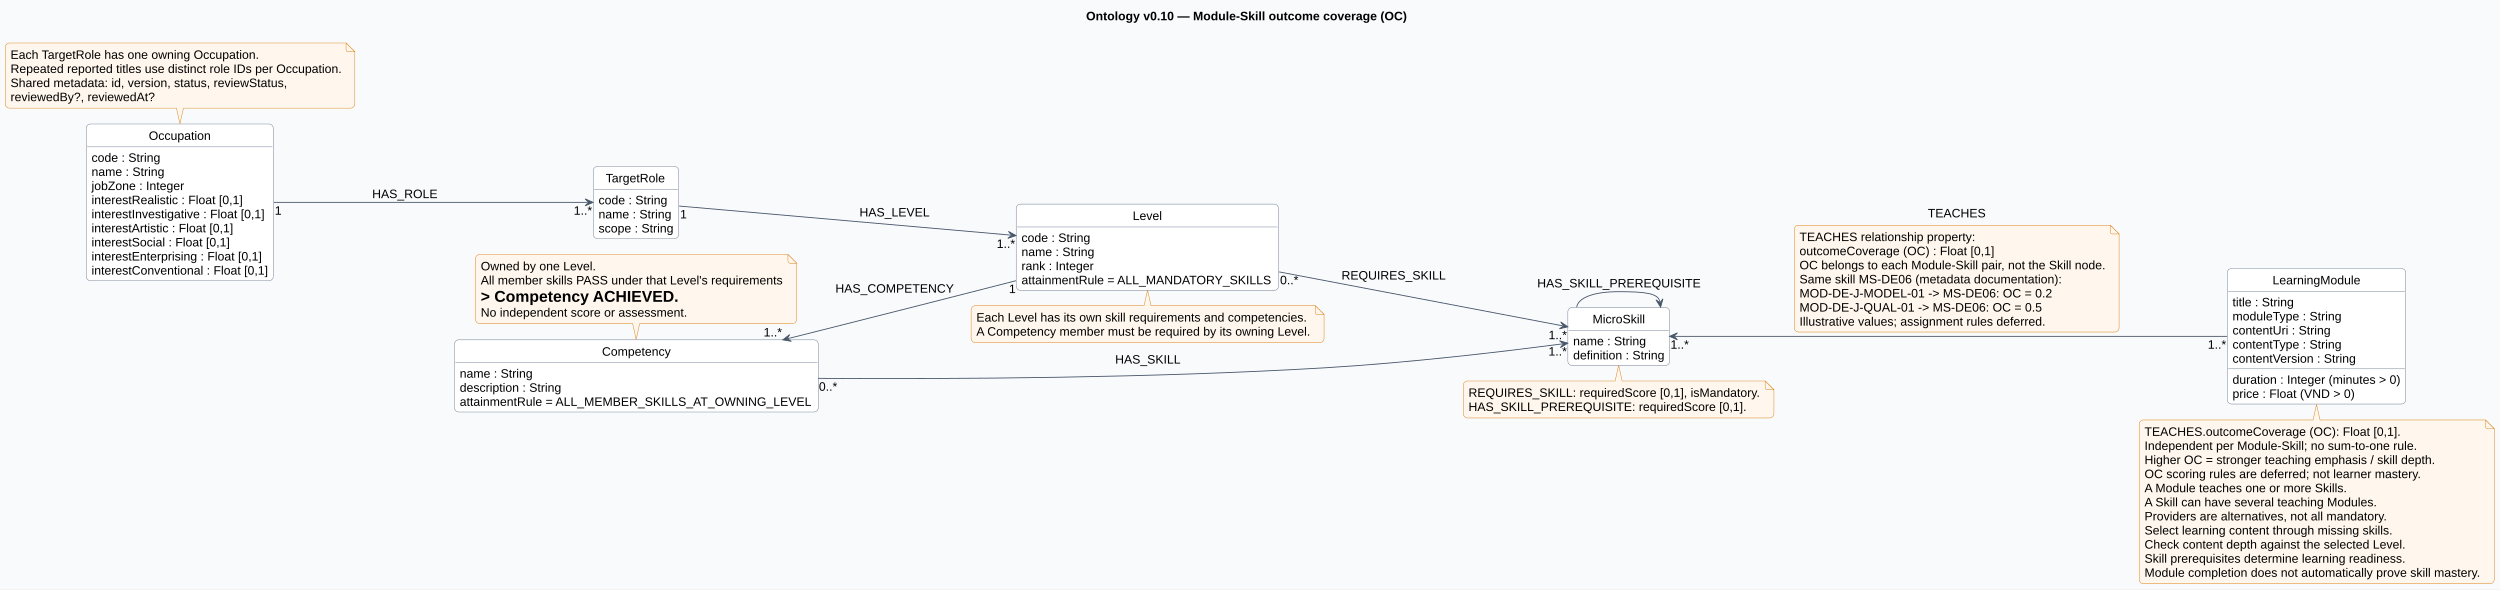
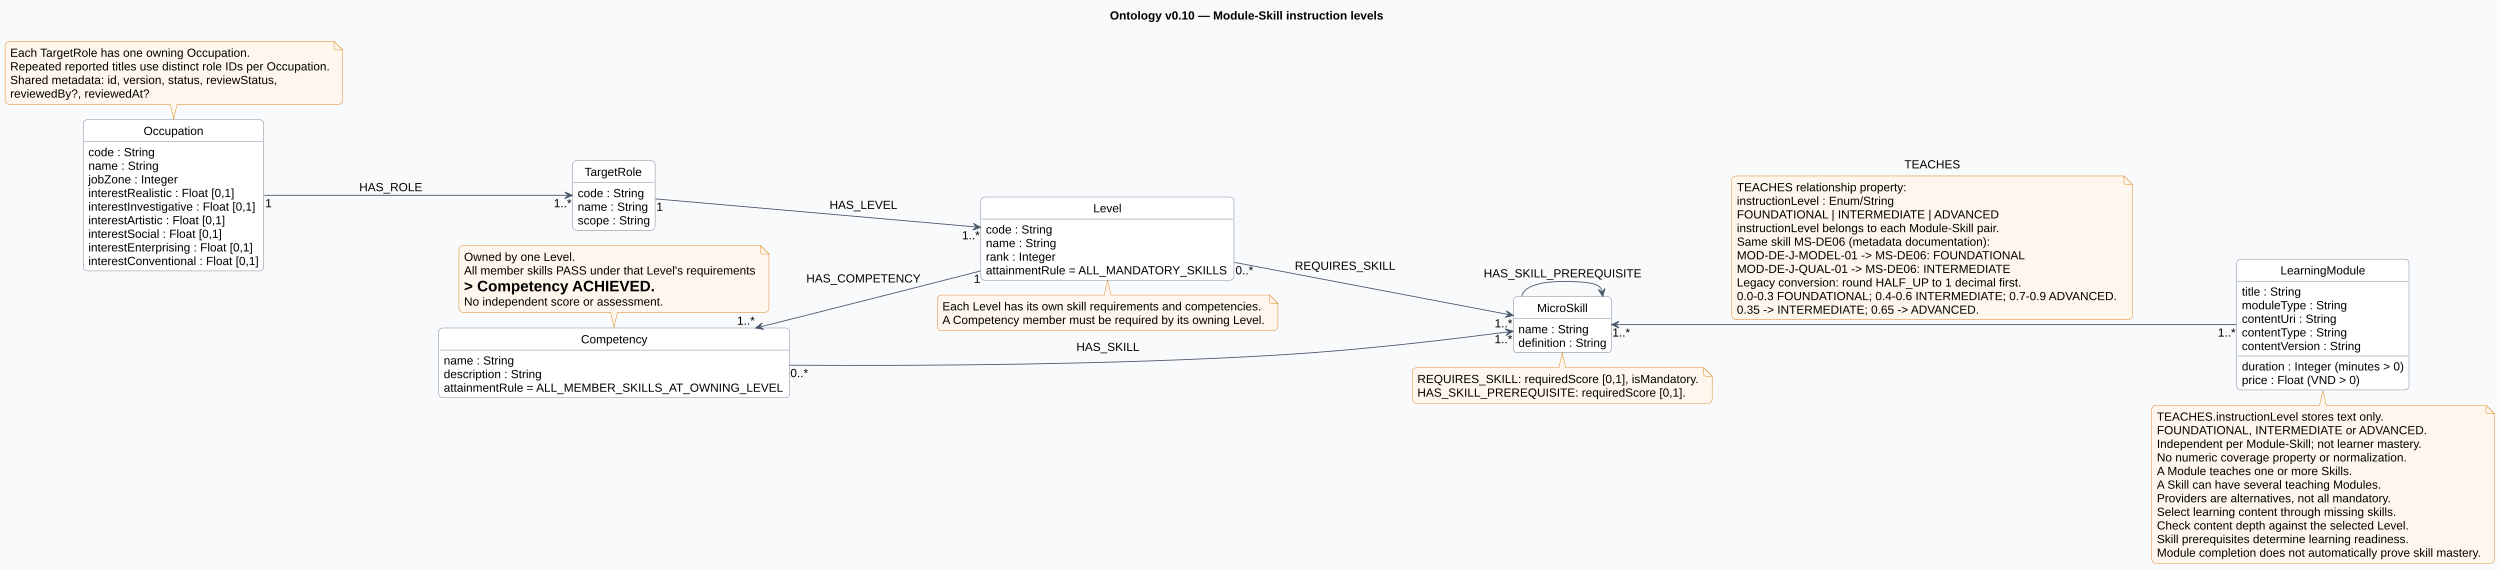
- <svg xmlns="http://www.w3.org/2000/svg" contentStyleType="text/css" data-diagram-type="CLASS" height="673px" preserveAspectRatio="none" style="width:2855px;height:673px;background:#F8FAFC;" version="1.1" viewBox="0 0 2855 673" width="2855px" zoomAndPan="magnify">
+ <svg xmlns="http://www.w3.org/2000/svg" contentStyleType="text/css" data-diagram-type="CLASS" height="673px" preserveAspectRatio="none" style="width:2958px;height:673px;background:#F8FAFC;" version="1.1" viewBox="0 0 2958 673" width="2958px" zoomAndPan="magnify">
  <defs />
  <g>
-     <rect fill="#F8FAFC" height="673" style="stroke:none;stroke-width:1;" width="2855" x="0" y="0" />
+     <rect fill="#F8FAFC" height="673" style="stroke:none;stroke-width:1;" width="2958" x="0" y="0" />
    <g class="title" data-source-line="16">
-       <text fill="#000000" font-family="Arial" font-size="14" font-weight="bold" lengthAdjust="spacing" textLength="366.399" x="1240.3" y="23.132">Ontology v0.10 — Module-Skill outcome coverage (OC)</text>
+       <text fill="#000000" font-family="Arial" font-size="14" font-weight="bold" lengthAdjust="spacing" textLength="323.62" x="1313.19" y="23.132">Ontology v0.10 — Module-Skill instruction levels</text>
    </g>
    <g class="entity" data-entity="Occupation" data-source-line="17" data-uid="ent0002" id="entity_Occupation">
      <rect fill="#FFFFFF" height="178.986" rx="5" ry="5" style="stroke:#64748B;stroke-width:0.5;" width="213.558" x="98.5" y="141.599" />
      <text fill="#000000" font-family="Arial" font-size="14" lengthAdjust="spacing" textLength="70.82" x="169.869" y="159.731">Occupation</text>
      <line style="stroke:#64748B;stroke-width:0.5;" x1="99.5" x2="311.058" y1="167.697" y2="167.697" />
      <text fill="#000000" font-family="Arial" font-size="14" lengthAdjust="spacing" textLength="78.6" x="104.5" y="184.829">code : String</text>
      <text fill="#000000" font-family="Arial" font-size="14" lengthAdjust="spacing" textLength="83.262" x="104.5" y="200.928">name : String</text>
      <text fill="#000000" font-family="Arial" font-size="14" lengthAdjust="spacing" textLength="105.848" x="104.5" y="217.026">jobZone : Integer</text>
      <text fill="#000000" font-family="Arial" font-size="14" lengthAdjust="spacing" textLength="172.737" x="104.5" y="233.125">interestRealistic : Float [0,1]</text>
      <text fill="#000000" font-family="Arial" font-size="14" lengthAdjust="spacing" textLength="197.654" x="104.5" y="249.224">interestInvestigative : Float [0,1]</text>
      <text fill="#000000" font-family="Arial" font-size="14" lengthAdjust="spacing" textLength="161.834" x="104.5" y="265.322">interestArtistic : Float [0,1]</text>
      <text fill="#000000" font-family="Arial" font-size="14" lengthAdjust="spacing" textLength="157.965" x="104.5" y="281.421">interestSocial : Float [0,1]</text>
      <text fill="#000000" font-family="Arial" font-size="14" lengthAdjust="spacing" textLength="194.537" x="104.5" y="297.519">interestEnterprising : Float [0,1]</text>
      <text fill="#000000" font-family="Arial" font-size="14" lengthAdjust="spacing" textLength="201.558" x="104.5" y="313.618">interestConventional : Float [0,1]</text>
    </g>
    <g class="entity" data-entity="TargetRole" data-source-line="28" data-uid="ent0003" id="entity_TargetRole">
      <rect fill="#FFFFFF" height="82.394" rx="5" ry="5" style="stroke:#64748B;stroke-width:0.5;" width="97.6" x="677.5" y="190.099" />
      <text fill="#000000" font-family="Arial" font-size="14" lengthAdjust="spacing" textLength="69.255" x="691.672" y="208.231">TargetRole</text>
      <line style="stroke:#64748B;stroke-width:0.5;" x1="678.5" x2="774.1" y1="216.197" y2="216.197" />
      <text fill="#000000" font-family="Arial" font-size="14" lengthAdjust="spacing" textLength="78.6" x="683.5" y="233.329">code : String</text>
      <text fill="#000000" font-family="Arial" font-size="14" lengthAdjust="spacing" textLength="83.262" x="683.5" y="249.428">name : String</text>
      <text fill="#000000" font-family="Arial" font-size="14" lengthAdjust="spacing" textLength="85.6" x="683.5" y="265.526">scope : String</text>
    </g>
    <g class="entity" data-entity="Level" data-source-line="33" data-uid="ent0004" id="entity_Level">
      <rect fill="#FFFFFF" height="98.493" rx="5" ry="5" style="stroke:#64748B;stroke-width:0.5;" width="299.526" x="1160.5" y="233.099" />
      <text fill="#000000" font-family="Arial" font-size="14" lengthAdjust="spacing" textLength="33.469" x="1293.529" y="251.231">Level</text>
      <line style="stroke:#64748B;stroke-width:0.5;" x1="1161.5" x2="1459.026" y1="259.197" y2="259.197" />
      <text fill="#000000" font-family="Arial" font-size="14" lengthAdjust="spacing" textLength="78.6" x="1166.5" y="276.329">code : String</text>
      <text fill="#000000" font-family="Arial" font-size="14" lengthAdjust="spacing" textLength="83.262" x="1166.5" y="292.428">name : String</text>
      <text fill="#000000" font-family="Arial" font-size="14" lengthAdjust="spacing" textLength="82.489" x="1166.5" y="308.526">rank : Integer</text>
      <text fill="#000000" font-family="Arial" font-size="14" lengthAdjust="spacing" textLength="287.526" x="1166.5" y="324.625">attainmentRule = ALL_MANDATORY_SKILLS</text>
    </g>
    <g class="entity" data-entity="Competency" data-source-line="39" data-uid="ent0005" id="entity_Competency">
      <rect fill="#FFFFFF" height="82.394" rx="5" ry="5" style="stroke:#64748B;stroke-width:0.5;" width="415.464" x="519" y="388.099" />
      <text fill="#000000" font-family="Arial" font-size="14" lengthAdjust="spacing" textLength="78.593" x="687.436" y="406.231">Competency</text>
      <line style="stroke:#64748B;stroke-width:0.5;" x1="520" x2="933.464" y1="414.197" y2="414.197" />
      <text fill="#000000" font-family="Arial" font-size="14" lengthAdjust="spacing" textLength="83.262" x="525" y="431.329">name : String</text>
      <text fill="#000000" font-family="Arial" font-size="14" lengthAdjust="spacing" textLength="115.944" x="525" y="447.428">description : String</text>
      <text fill="#000000" font-family="Arial" font-size="14" lengthAdjust="spacing" textLength="403.464" x="525" y="463.526">attainmentRule = ALL_MEMBER_SKILLS_AT_OWNING_LEVEL</text>
    </g>
    <g class="entity" data-entity="MicroSkill" data-source-line="44" data-uid="ent0006" id="entity_MicroSkill">
      <rect fill="#FFFFFF" height="66.296" rx="5" ry="5" style="stroke:#64748B;stroke-width:0.5;" width="116.282" x="1790.5" y="351.099" />
      <text fill="#000000" font-family="Arial" font-size="14" lengthAdjust="spacing" textLength="59.89" x="1818.696" y="369.231">MicroSkill</text>
      <line style="stroke:#64748B;stroke-width:0.5;" x1="1791.5" x2="1905.782" y1="377.197" y2="377.197" />
      <text fill="#000000" font-family="Arial" font-size="14" lengthAdjust="spacing" textLength="83.262" x="1796.5" y="394.329">name : String</text>
      <text fill="#000000" font-family="Arial" font-size="14" lengthAdjust="spacing" textLength="104.282" x="1796.5" y="410.428">definition : String</text>
    </g>
    <g class="entity" data-entity="LearningModule" data-source-line="48" data-uid="ent0007" id="entity_LearningModule">
-       <rect fill="#FFFFFF" height="154.789" rx="5" ry="5" style="stroke:#64748B;stroke-width:0.5;" width="203.823" x="2543.5" y="306.599" />
-       <text fill="#000000" font-family="Arial" font-size="14" lengthAdjust="spacing" textLength="100.406" x="2595.209" y="324.731">LearningModule</text>
-       <line style="stroke:#64748B;stroke-width:0.5;" x1="2544.5" x2="2746.323" y1="332.697" y2="332.697" />
-       <text fill="#000000" font-family="Arial" font-size="14" lengthAdjust="spacing" textLength="70.027" x="2549.5" y="349.829">title : String</text>
-       <text fill="#000000" font-family="Arial" font-size="14" lengthAdjust="spacing" textLength="125.282" x="2549.5" y="365.928">moduleType : String</text>
-       <text fill="#000000" font-family="Arial" font-size="14" lengthAdjust="spacing" textLength="112.048" x="2549.5" y="382.026">contentUri : String</text>
-       <text fill="#000000" font-family="Arial" font-size="14" lengthAdjust="spacing" textLength="125.289" x="2549.5" y="398.125">contentType : String</text>
-       <text fill="#000000" font-family="Arial" font-size="14" lengthAdjust="spacing" textLength="141.634" x="2549.5" y="414.224">contentVersion : String</text>
-       <line style="stroke:#64748B;stroke-width:0.5;" x1="2544.5" x2="2746.323" y1="421.19" y2="421.19" />
-       <text fill="#000000" font-family="Arial" font-size="14" lengthAdjust="spacing" textLength="191.823" x="2549.5" y="438.322">duration : Integer (minutes &gt; 0)</text>
-       <text fill="#000000" font-family="Arial" font-size="14" lengthAdjust="spacing" textLength="139.651" x="2549.5" y="454.421">price : Float (VND &gt; 0)</text>
+       <rect fill="#FFFFFF" height="154.789" rx="5" ry="5" style="stroke:#64748B;stroke-width:0.5;" width="203.823" x="2646.5" y="306.599" />
+       <text fill="#000000" font-family="Arial" font-size="14" lengthAdjust="spacing" textLength="100.406" x="2698.209" y="324.731">LearningModule</text>
+       <line style="stroke:#64748B;stroke-width:0.5;" x1="2647.5" x2="2849.323" y1="332.697" y2="332.697" />
+       <text fill="#000000" font-family="Arial" font-size="14" lengthAdjust="spacing" textLength="70.027" x="2652.5" y="349.829">title : String</text>
+       <text fill="#000000" font-family="Arial" font-size="14" lengthAdjust="spacing" textLength="125.282" x="2652.5" y="365.928">moduleType : String</text>
+       <text fill="#000000" font-family="Arial" font-size="14" lengthAdjust="spacing" textLength="112.048" x="2652.5" y="382.026">contentUri : String</text>
+       <text fill="#000000" font-family="Arial" font-size="14" lengthAdjust="spacing" textLength="125.289" x="2652.5" y="398.125">contentType : String</text>
+       <text fill="#000000" font-family="Arial" font-size="14" lengthAdjust="spacing" textLength="141.634" x="2652.5" y="414.224">contentVersion : String</text>
+       <line style="stroke:#64748B;stroke-width:0.5;" x1="2647.5" x2="2849.323" y1="421.19" y2="421.19" />
+       <text fill="#000000" font-family="Arial" font-size="14" lengthAdjust="spacing" textLength="191.823" x="2652.5" y="438.322">duration : Integer (minutes &gt; 0)</text>
+       <text fill="#000000" font-family="Arial" font-size="14" lengthAdjust="spacing" textLength="139.651" x="2652.5" y="454.421">price : Float (VND &gt; 0)</text>
    </g>
-     <g class="entity" data-entity="GMN17" data-source-line="74" data-uid="ent0018" id="entity_GMN17">
+     <g class="entity" data-entity="GMN17" data-source-line="77" data-uid="ent0018" id="entity_GMN17">
      <path d="M1671,440.099 L1671,472.296 A5,5 0 0 0 1676,477.296 L2020.819,477.296 A5,5 0 0 0 2025.819,472.296 L2025.819,445.099 L2015.819,435.099 L1852.5,435.099 L1848.5,417.108 L1844.5,435.099 L1676,435.099 A5,5 0 0 0 1671,440.099" fill="#FFF7ED" style="stroke:#D97706;stroke-width:0.5;" />
      <path d="M2015.819,435.099 L2015.819,442.599 A2.5,2.5 0 0 0 2018.319,445.099 L2025.819,445.099 L2015.819,435.099" fill="#FFF7ED" style="stroke:#D97706;stroke-width:0.5;" />
      <text fill="#000000" font-family="Arial" font-size="14" lengthAdjust="spacing" textLength="333.819" x="1677" y="453.231">REQUIRES_SKILL: requiredScore [0,1], isMandatory.</text>
      <text fill="#000000" font-family="Arial" font-size="14" lengthAdjust="spacing" textLength="317.475" x="1677" y="469.329">HAS_SKILL_PREREQUISITE: requiredScore [0,1].</text>
    </g>
-     <g class="entity" data-entity="GMN20" data-source-line="78" data-uid="ent0021" id="entity_GMN20">
+     <g class="entity" data-entity="GMN20" data-source-line="81" data-uid="ent0021" id="entity_GMN20">
      <path d="M543,295.599 L543,364.593 A5,5 0 0 0 548,369.593 L722.5,369.593 L726.5,387.72 L730.5,369.593 L904.816,369.593 A5,5 0 0 0 909.816,364.593 L909.816,300.599 L899.816,290.599 L548,290.599 A5,5 0 0 0 543,295.599" fill="#FFF7ED" style="stroke:#D97706;stroke-width:0.5;" />
      <path d="M899.816,290.599 L899.816,298.099 A2.5,2.5 0 0 0 902.316,300.599 L909.816,300.599 L899.816,290.599" fill="#FFF7ED" style="stroke:#D97706;stroke-width:0.5;" />
      <text fill="#000000" font-family="Arial" font-size="14" lengthAdjust="spacing" textLength="131.53" x="549" y="308.731">Owned by one Level.</text>
      <text fill="#000000" font-family="Arial" font-size="14" lengthAdjust="spacing" textLength="345.816" x="549" y="324.829">All member skills PASS under that Level's requirements</text>
      <text fill="#000000" font-family="Arial" font-size="18" font-weight="bold" lengthAdjust="spacing" textLength="226.556" x="549" y="344.68">&gt; Competency ACHIEVED.</text>
      <text fill="#000000" font-family="Arial" font-size="14" lengthAdjust="spacing" textLength="235.799" x="549" y="361.626">No independent score or assessment.</text>
    </g>
-     <g class="entity" data-entity="GMN23" data-source-line="84" data-uid="ent0024" id="entity_GMN23">
+     <g class="entity" data-entity="GMN23" data-source-line="87" data-uid="ent0024" id="entity_GMN23">
      <path d="M1109,354.099 L1109,386.296 A5,5 0 0 0 1114,391.296 L1507.067,391.296 A5,5 0 0 0 1512.067,386.296 L1512.067,359.099 L1502.067,349.099 L1314.5,349.099 L1310.5,331.333 L1306.5,349.099 L1114,349.099 A5,5 0 0 0 1109,354.099" fill="#FFF7ED" style="stroke:#D97706;stroke-width:0.5;" />
      <path d="M1502.067,349.099 L1502.067,356.599 A2.5,2.5 0 0 0 1504.567,359.099 L1512.067,359.099 L1502.067,349.099" fill="#FFF7ED" style="stroke:#D97706;stroke-width:0.5;" />
      <text fill="#000000" font-family="Arial" font-size="14" lengthAdjust="spacing" textLength="377.412" x="1115" y="367.231">Each Level has its own skill requirements and competencies.</text>
      <text fill="#000000" font-family="Arial" font-size="14" lengthAdjust="spacing" textLength="382.067" x="1115" y="383.329">A Competency member must be required by its owning Level.</text>
    </g>
-     <g class="entity" data-entity="GMN26" data-source-line="88" data-uid="ent0027" id="entity_GMN26">
-       <path d="M2443,484.599 L2443,661.684 A5,5 0 0 0 2448,666.684 L2843.398,666.684 A5,5 0 0 0 2848.398,661.684 L2848.398,489.599 L2838.398,479.599 L2649.5,479.599 L2645.5,461.852 L2641.5,479.599 L2448,479.599 A5,5 0 0 0 2443,484.599" fill="#FFF7ED" style="stroke:#D97706;stroke-width:0.5;" />
-       <path d="M2838.398,479.599 L2838.398,487.099 A2.5,2.5 0 0 0 2840.898,489.599 L2848.398,489.599 L2838.398,479.599" fill="#FFF7ED" style="stroke:#D97706;stroke-width:0.5;" />
-       <text fill="#000000" font-family="Arial" font-size="14" lengthAdjust="spacing" textLength="292.551" x="2449" y="497.731">TEACHES.outcomeCoverage (OC): Float [0,1].</text>
-       <text fill="#000000" font-family="Arial" font-size="14" lengthAdjust="spacing" textLength="311.288" x="2449" y="513.829">Independent per Module-Skill; no sum-to-one rule.</text>
-       <text fill="#000000" font-family="Arial" font-size="14" lengthAdjust="spacing" textLength="331.885" x="2449" y="529.928">Higher OC = stronger teaching emphasis / skill depth.</text>
-       <text fill="#000000" font-family="Arial" font-size="14" lengthAdjust="spacing" textLength="316.688" x="2449" y="546.026">OC scoring rules are deferred; not learner mastery.</text>
-       <text fill="#000000" font-family="Arial" font-size="14" lengthAdjust="spacing" textLength="231.889" x="2449" y="562.125">A Module teaches one or more Skills.</text>
-       <text fill="#000000" font-family="Arial" font-size="14" lengthAdjust="spacing" textLength="266.144" x="2449" y="578.224">A Skill can have several teaching Modules.</text>
-       <text fill="#000000" font-family="Arial" font-size="14" lengthAdjust="spacing" textLength="277.799" x="2449" y="594.322">Providers are alternatives, not all mandatory.</text>
-       <text fill="#000000" font-family="Arial" font-size="14" lengthAdjust="spacing" textLength="283.254" x="2449" y="610.421">Select learning content through missing skills.</text>
-       <text fill="#000000" font-family="Arial" font-size="14" lengthAdjust="spacing" textLength="298.088" x="2449" y="626.519">Check content depth against the selected Level.</text>
-       <text fill="#000000" font-family="Arial" font-size="14" lengthAdjust="spacing" textLength="298.04" x="2449" y="642.618">Skill prerequisites determine learning readiness.</text>
-       <text fill="#000000" font-family="Arial" font-size="14" lengthAdjust="spacing" textLength="384.398" x="2449" y="658.717">Module completion does not automatically prove skill mastery.</text>
+     <g class="entity" data-entity="GMN26" data-source-line="91" data-uid="ent0027" id="entity_GMN26">
+       <path d="M2546,484.599 L2546,661.684 A5,5 0 0 0 2551,666.684 L2946.398,666.684 A5,5 0 0 0 2951.398,661.684 L2951.398,489.599 L2941.398,479.599 L2752.5,479.599 L2748.5,461.852 L2744.5,479.599 L2551,479.599 A5,5 0 0 0 2546,484.599" fill="#FFF7ED" style="stroke:#D97706;stroke-width:0.5;" />
+       <path d="M2941.398,479.599 L2941.398,487.099 A2.5,2.5 0 0 0 2943.898,489.599 L2951.398,489.599 L2941.398,479.599" fill="#FFF7ED" style="stroke:#D97706;stroke-width:0.5;" />
+       <text fill="#000000" font-family="Arial" font-size="14" lengthAdjust="spacing" textLength="269.22" x="2552" y="497.731">TEACHES.instructionLevel stores text only.</text>
+       <text fill="#000000" font-family="Arial" font-size="14" lengthAdjust="spacing" textLength="323.593" x="2552" y="513.829">FOUNDATIONAL, INTERMEDIATE or ADVANCED.</text>
+       <text fill="#000000" font-family="Arial" font-size="14" lengthAdjust="spacing" textLength="314.392" x="2552" y="529.928">Independent per Module-Skill; not learner mastery.</text>
+       <text fill="#000000" font-family="Arial" font-size="14" lengthAdjust="spacing" textLength="295.688" x="2552" y="546.026">No numeric coverage property or normalization.</text>
+       <text fill="#000000" font-family="Arial" font-size="14" lengthAdjust="spacing" textLength="231.889" x="2552" y="562.125">A Module teaches one or more Skills.</text>
+       <text fill="#000000" font-family="Arial" font-size="14" lengthAdjust="spacing" textLength="266.144" x="2552" y="578.224">A Skill can have several teaching Modules.</text>
+       <text fill="#000000" font-family="Arial" font-size="14" lengthAdjust="spacing" textLength="277.799" x="2552" y="594.322">Providers are alternatives, not all mandatory.</text>
+       <text fill="#000000" font-family="Arial" font-size="14" lengthAdjust="spacing" textLength="283.254" x="2552" y="610.421">Select learning content through missing skills.</text>
+       <text fill="#000000" font-family="Arial" font-size="14" lengthAdjust="spacing" textLength="298.088" x="2552" y="626.519">Check content depth against the selected Level.</text>
+       <text fill="#000000" font-family="Arial" font-size="14" lengthAdjust="spacing" textLength="298.04" x="2552" y="642.618">Skill prerequisites determine learning readiness.</text>
+       <text fill="#000000" font-family="Arial" font-size="14" lengthAdjust="spacing" textLength="384.398" x="2552" y="658.717">Module completion does not automatically prove skill mastery.</text>
    </g>
-     <g class="entity" data-entity="GMN29" data-source-line="101" data-uid="ent0030" id="entity_GMN29">
+     <g class="entity" data-entity="GMN29" data-source-line="104" data-uid="ent0030" id="entity_GMN29">
      <path d="M6,54.099 L6,118.493 A5,5 0 0 0 11,123.493 L201.5,123.493 L205.5,141.323 L209.5,123.493 L400.198,123.493 A5,5 0 0 0 405.198,118.493 L405.198,59.099 L395.198,49.099 L11,49.099 A5,5 0 0 0 6,54.099" fill="#FFF7ED" style="stroke:#D97706;stroke-width:0.5;" />
      <path d="M395.198,49.099 L395.198,56.599 A2.5,2.5 0 0 0 397.698,59.099 L405.198,59.099 L395.198,49.099" fill="#FFF7ED" style="stroke:#D97706;stroke-width:0.5;" />
      <text fill="#000000" font-family="Arial" font-size="14" lengthAdjust="spacing" textLength="285.619" x="12" y="67.231">Each TargetRole has one owning Occupation.</text>
      <text fill="#000000" font-family="Arial" font-size="14" lengthAdjust="spacing" textLength="378.198" x="12" y="83.329">Repeated reported titles use distinct role IDs per Occupation.</text>
      <text fill="#000000" font-family="Arial" font-size="14" lengthAdjust="spacing" textLength="315.937" x="12" y="99.428">Shared metadata: id, version, status, reviewStatus,</text>
      <text fill="#000000" font-family="Arial" font-size="14" lengthAdjust="spacing" textLength="164.972" x="12" y="115.526">reviewedBy?, reviewedAt?</text>
    </g>
    <g class="link" data-entity-1="Occupation" data-entity-2="TargetRole" data-uid="lnk8" id="link_Occupation_TargetRole">
      <polygon fill="#475569" points="677.212,231.099,668.212,227.099,672.212,231.099,668.212,235.099,677.212,231.099" style="stroke:#475569;stroke-width:1;" />
      <path d="M312.78,231.099 C424.288,231.099 588.601,231.099 671.212,231.099" fill="none" style="stroke:#475569;stroke-width:1;" />
      <text fill="#000000" font-family="Arial" font-size="14" lengthAdjust="spacing" textLength="74.696" x="425" y="226.231">HAS_ROLE</text>
      <text fill="#000000" font-family="Arial" font-size="14" lengthAdjust="spacing" textLength="21.014" x="655.212" y="245.231">1..*</text>
      <text fill="#000000" font-family="Arial" font-size="14" lengthAdjust="spacing" textLength="7.786" x="313.78" y="245.231">1</text>
    </g>
    <g class="link" data-entity-1="TargetRole" data-entity-2="Level" data-uid="lnk9" id="link_TargetRole_Level">
      <polygon fill="#475569" points="1160.244,269.019,1151.627,264.249,1155.263,268.583,1150.929,272.219,1160.244,269.019" style="stroke:#475569;stroke-width:1;" />
      <path d="M775.623,235.316 C858.96,242.618 1027.403,257.379 1154.266,268.496" fill="none" style="stroke:#475569;stroke-width:1;" />
      <text fill="#000000" font-family="Arial" font-size="14" lengthAdjust="spacing" textLength="80.158" x="981.5" y="247.231">HAS_LEVEL</text>
      <text fill="#000000" font-family="Arial" font-size="14" lengthAdjust="spacing" textLength="21.014" x="1138.244" y="283.151">1..*</text>
      <text fill="#000000" font-family="Arial" font-size="14" lengthAdjust="spacing" textLength="7.786" x="776.623" y="249.447">1</text>
    </g>
    <g class="link" data-entity-1="Competency" data-entity-2="Level" data-uid="lnk11" id="link_Competency_Level">
      <polygon fill="#475569" points="894.052,388.089,903.752,389.796,898.904,386.881,901.819,382.033,894.052,388.089" style="stroke:#475569;stroke-width:1;" />
      <path d="M899.875,386.639 C913.393,383.273 921.017,381.361 934,378.099 C1008.558,359.361 1091.357,338.228 1160.191,320.569" fill="none" style="stroke:#475569;stroke-width:1;" />
      <text fill="#000000" font-family="Arial" font-size="14" lengthAdjust="spacing" textLength="135.358" x="954" y="334.231">HAS_COMPETENCY</text>
      <text fill="#000000" font-family="Arial" font-size="14" lengthAdjust="spacing" textLength="7.786" x="1152.191" y="334.701">1</text>
      <text fill="#000000" font-family="Arial" font-size="14" lengthAdjust="spacing" textLength="21.014" x="872.052" y="384.221">1..*</text>
    </g>
    <g class="link" data-entity-1="Competency" data-entity-2="MicroSkill" data-uid="lnk12" id="link_Competency_MicroSkill">
      <polygon fill="#475569" points="1790.352,391.911,1780.909,389.113,1785.394,392.56,1781.947,397.045,1790.352,391.911" style="stroke:#475569;stroke-width:1;" />
      <path d="M934.157,432.1 C1092.459,433.097 1316.206,431.7 1512,420.099 C1610.097,414.286 1717.742,401.412 1784.403,392.69" fill="none" style="stroke:#475569;stroke-width:1;" />
      <text fill="#000000" font-family="Arial" font-size="14" lengthAdjust="spacing" textLength="74.71" x="1273.5" y="415.231">HAS_SKILL</text>
      <text fill="#000000" font-family="Arial" font-size="14" lengthAdjust="spacing" textLength="21.014" x="1768.352" y="406.043">1..*</text>
      <text fill="#000000" font-family="Arial" font-size="14" lengthAdjust="spacing" textLength="21.014" x="935.157" y="446.231">0..*</text>
    </g>
    <g class="link" data-entity-1="Level" data-entity-2="MicroSkill" data-uid="lnk13" id="link_Level_MicroSkill">
      <polygon fill="#475569" points="1790.42,373.236,1782.327,367.625,1785.508,372.302,1780.831,375.483,1790.42,373.236" style="stroke:#475569;stroke-width:1;" />
      <path d="M1460.806,310.511 C1570.152,331.32 1706.639,357.293 1784.526,372.115" fill="none" style="stroke:#475569;stroke-width:1;" />
      <text fill="#000000" font-family="Arial" font-size="14" lengthAdjust="spacing" textLength="119.048" x="1532" y="319.231">REQUIRES_SKILL</text>
      <text fill="#000000" font-family="Arial" font-size="14" lengthAdjust="spacing" textLength="21.014" x="1768.42" y="387.368">1..*</text>
      <text fill="#000000" font-family="Arial" font-size="14" lengthAdjust="spacing" textLength="21.014" x="1461.806" y="324.643">0..*</text>
    </g>
    <g class="link" data-entity-1="MicroSkill" data-entity-2="LearningModule" data-uid="lnk15" id="link_MicroSkill_LearningModule">
-       <polygon fill="#475569" points="1906.674,384.099,1915.674,388.099,1911.674,384.099,1915.674,380.099,1906.674,384.099" style="stroke:#475569;stroke-width:1;" />
-       <path d="M1912.674,384.099 C2046.274,384.099 2374.369,384.099 2543.305,384.099" fill="none" style="stroke:#475569;stroke-width:1;" />
-       <text fill="#000000" font-family="Arial" font-size="14" lengthAdjust="spacing" textLength="66.124" x="2201.534" y="248.231">TEACHES</text>
-       <path d="M2049,262.197 L2049,374.197 A5,5 0 0 0 2054,379.197 L2415,379.197 A5,5 0 0 0 2420,374.197 L2420,267.197 L2410,257.197 L2054,257.197 A5,5 0 0 0 2049,262.197" fill="#FFF7ED" style="stroke:#D97706;stroke-width:0.5;" />
-       <path d="M2410,257.197 L2410,264.697 A2.5,2.5 0 0 0 2412.5,267.197 L2420,267.197 L2410,257.197" fill="#FFF7ED" style="stroke:#D97706;stroke-width:0.5;" />
-       <text fill="#000000" font-family="Arial" font-size="14" lengthAdjust="spacing" textLength="200.751" x="2055" y="275.329">TEACHES relationship property:</text>
-       <text fill="#000000" font-family="Arial" font-size="14" lengthAdjust="spacing" textLength="222.537" x="2055" y="291.428">outcomeCoverage (OC) : Float [0,1]</text>
-       <text fill="#000000" font-family="Arial" font-size="14" lengthAdjust="spacing" textLength="350.191" x="2055" y="307.526">OC belongs to each Module-Skill pair, not the Skill node.</text>
-       <text fill="#000000" font-family="Arial" font-size="14" lengthAdjust="spacing" textLength="299.571" x="2055" y="323.625">Same skill MS-DE06 (metadata documentation):</text>
-       <text fill="#000000" font-family="Arial" font-size="14" lengthAdjust="spacing" textLength="288.613" x="2055" y="339.724">MOD-DE-J-MODEL-01 -&gt; MS-DE06: OC = 0.2</text>
-       <text fill="#000000" font-family="Arial" font-size="14" lengthAdjust="spacing" textLength="276.951" x="2055" y="355.822">MOD-DE-J-QUAL-01 -&gt; MS-DE06: OC = 0.5</text>
-       <text fill="#000000" font-family="Arial" font-size="14" lengthAdjust="spacing" textLength="280.909" x="2055" y="371.921">Illustrative values; assignment rules deferred.</text>
-       <text fill="#000000" font-family="Arial" font-size="14" lengthAdjust="spacing" textLength="21.014" x="2521.305" y="398.231">1..*</text>
-       <text fill="#000000" font-family="Arial" font-size="14" lengthAdjust="spacing" textLength="21.014" x="1907.674" y="398.231">1..*</text>
+       <polygon fill="#475569" points="1906.697,384.099,1915.697,388.099,1911.697,384.099,1915.697,380.099,1906.697,384.099" style="stroke:#475569;stroke-width:1;" />
+       <path d="M1912.697,384.099 C2061.626,384.099 2456.943,384.099 2646.158,384.099" fill="none" style="stroke:#475569;stroke-width:1;" />
+       <text fill="#000000" font-family="Arial" font-size="14" lengthAdjust="spacing" textLength="66.124" x="2253.224" y="199.231">TEACHES</text>
+       <path d="M2049,213.197 L2049,373.197 A5,5 0 0 0 2054,378.197 L2518,378.197 A5,5 0 0 0 2523,373.197 L2523,218.197 L2513,208.197 L2054,208.197 A5,5 0 0 0 2049,213.197" fill="#FFF7ED" style="stroke:#D97706;stroke-width:0.5;" />
+       <path d="M2513,208.197 L2513,215.697 A2.5,2.5 0 0 0 2515.5,218.197 L2523,218.197 L2513,208.197" fill="#FFF7ED" style="stroke:#D97706;stroke-width:0.5;" />
+       <text fill="#000000" font-family="Arial" font-size="14" lengthAdjust="spacing" textLength="200.751" x="2055" y="226.329">TEACHES relationship property:</text>
+       <text fill="#000000" font-family="Arial" font-size="14" lengthAdjust="spacing" textLength="185.978" x="2055" y="242.428">instructionLevel : Enum/String</text>
+       <text fill="#000000" font-family="Arial" font-size="14" lengthAdjust="spacing" textLength="314.528" x="2055" y="258.526">FOUNDATIONAL | INTERMEDIATE | ADVANCED</text>
+       <text fill="#000000" font-family="Arial" font-size="14" lengthAdjust="spacing" textLength="311.281" x="2055" y="274.625">instructionLevel belongs to each Module-Skill pair.</text>
+       <text fill="#000000" font-family="Arial" font-size="14" lengthAdjust="spacing" textLength="299.571" x="2055" y="290.724">Same skill MS-DE06 (metadata documentation):</text>
+       <text fill="#000000" font-family="Arial" font-size="14" lengthAdjust="spacing" textLength="341.872" x="2055" y="306.822">MOD-DE-J-MODEL-01 -&gt; MS-DE06: FOUNDATIONAL</text>
+       <text fill="#000000" font-family="Arial" font-size="14" lengthAdjust="spacing" textLength="324.762" x="2055" y="322.921">MOD-DE-J-QUAL-01 -&gt; MS-DE06: INTERMEDIATE</text>
+       <text fill="#000000" font-family="Arial" font-size="14" lengthAdjust="spacing" textLength="336.937" x="2055" y="339.019">Legacy conversion: round HALF_UP to 1 decimal first.</text>
+       <text fill="#000000" font-family="Arial" font-size="14" lengthAdjust="spacing" textLength="453.571" x="2055" y="355.118">0.0-0.3 FOUNDATIONAL; 0.4-0.6 INTERMEDIATE; 0.7-0.9 ADVANCED.</text>
+       <text fill="#000000" font-family="Arial" font-size="14" lengthAdjust="spacing" textLength="289.42" x="2055" y="371.217">0.35 -&gt; INTERMEDIATE; 0.65 -&gt; ADVANCED.</text>
+       <text fill="#000000" font-family="Arial" font-size="14" lengthAdjust="spacing" textLength="21.014" x="2624.158" y="398.231">1..*</text>
+       <text fill="#000000" font-family="Arial" font-size="14" lengthAdjust="spacing" textLength="21.014" x="1907.697" y="398.231">1..*</text>
    </g>
    <g class="link" data-entity-1="MicroSkill" data-entity-2="MicroSkill" data-uid="lnk16" id="link_MicroSkill_MicroSkill">
      <polygon fill="#475569" points="1896.395,350.744,1899.07,341.266,1895.682,345.795,1891.152,342.406,1896.395,350.744" style="stroke:#475569;stroke-width:1;" />
      <path d="M1800.605,350.744 C1802.035,340.82 1818,333.099 1848.5,333.099 C1879,333.099 1894.109,334.882 1895.539,344.805" fill="none" style="stroke:#475569;stroke-width:1;" />
      <text fill="#000000" font-family="Arial" font-size="14" lengthAdjust="spacing" textLength="186.737" x="1755.5" y="328.231">HAS_SKILL_PREREQUISITE</text>
    </g>
  </g>
</svg>
